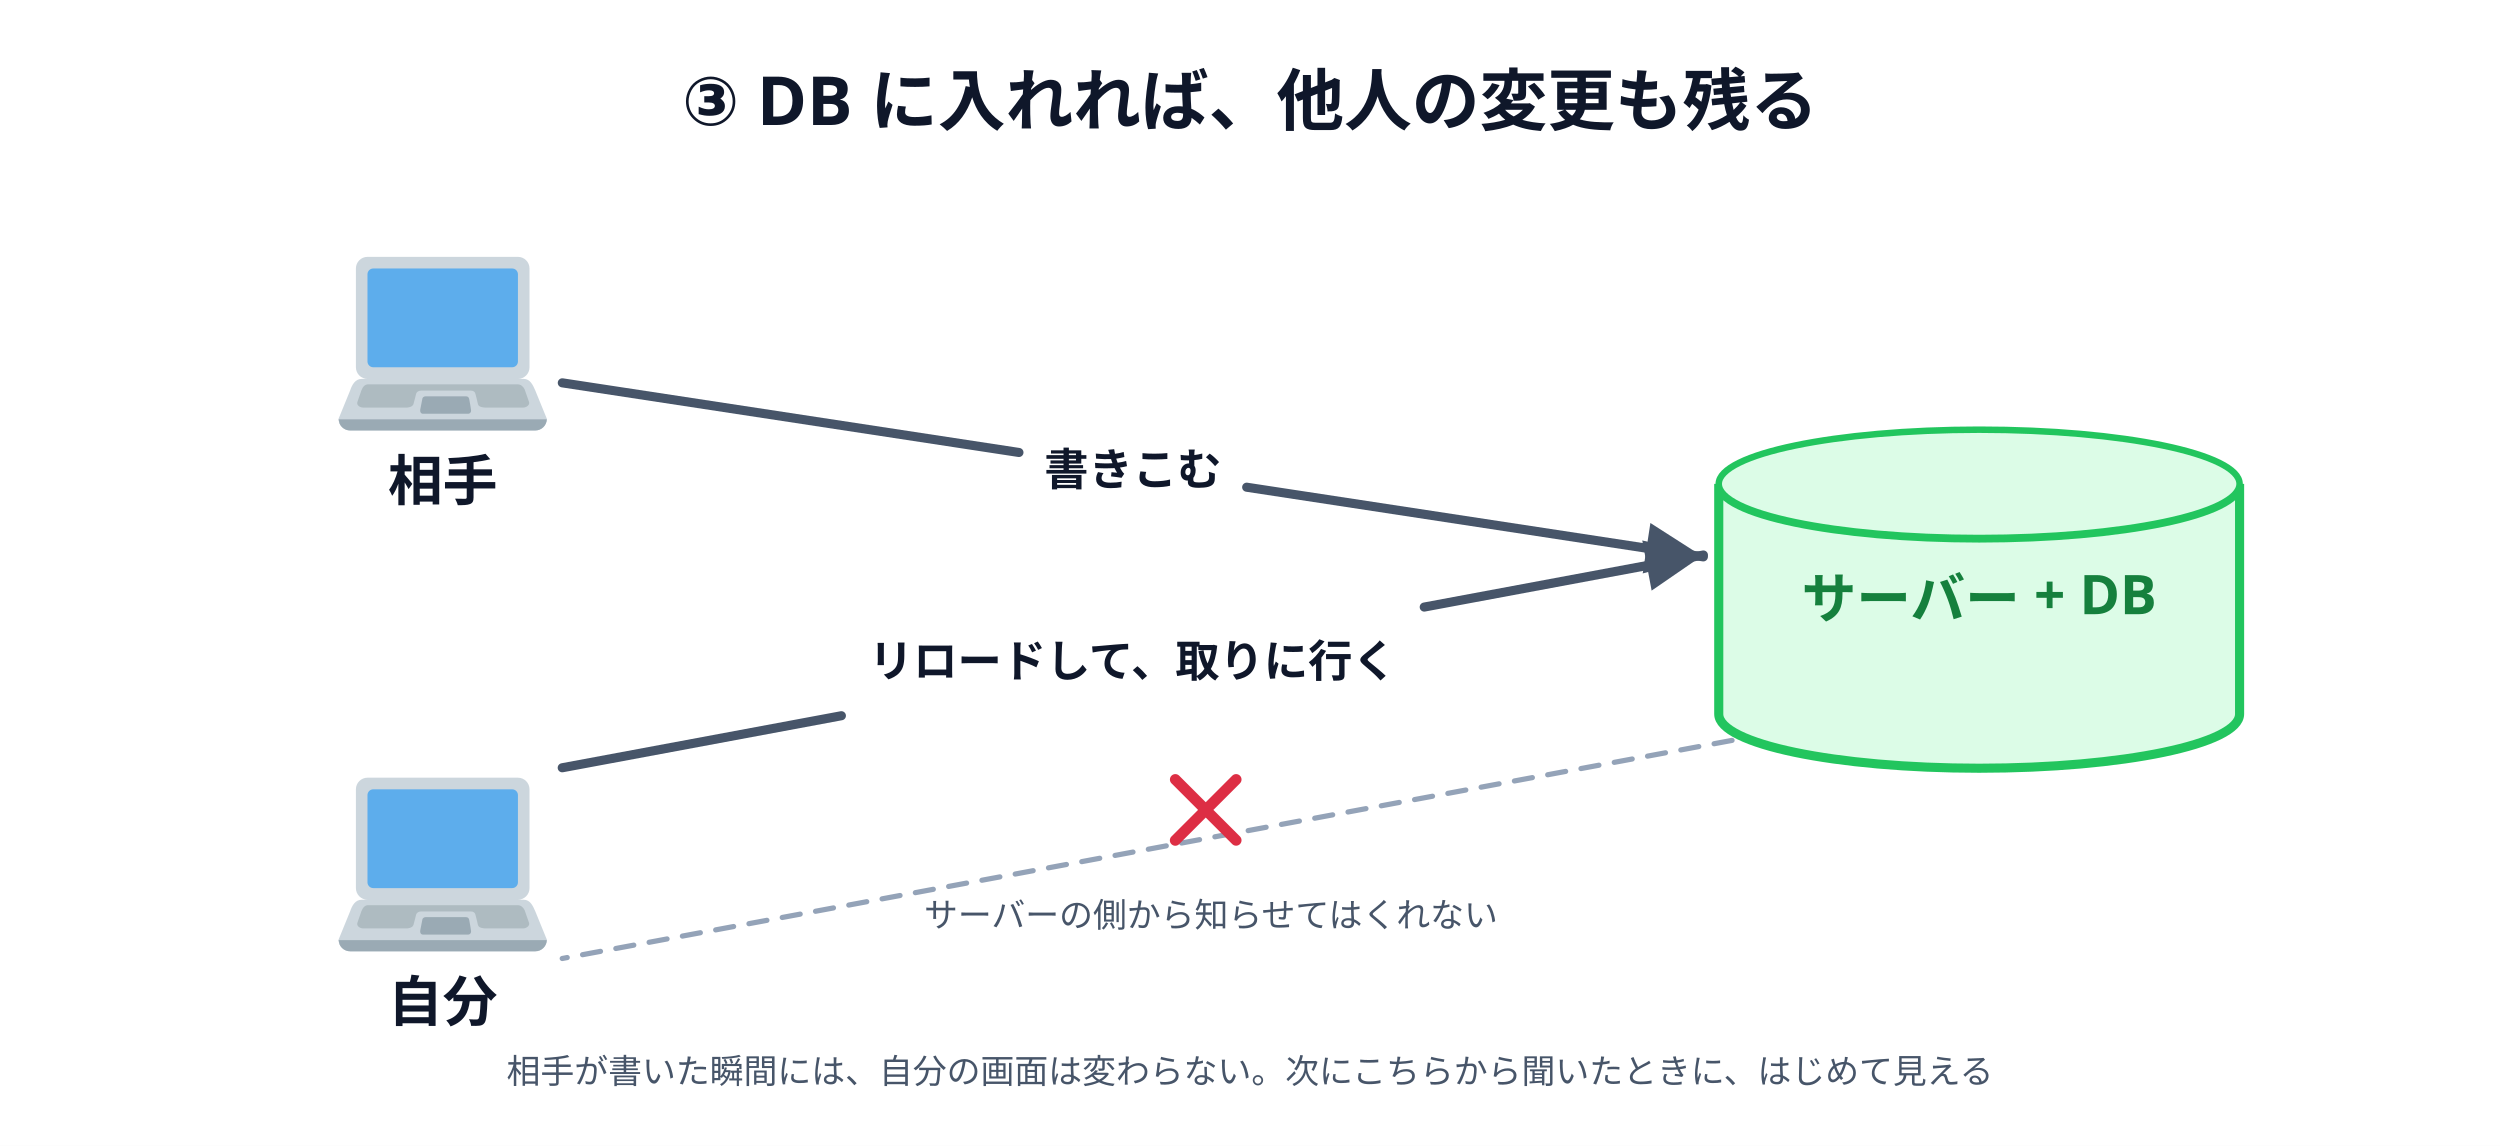
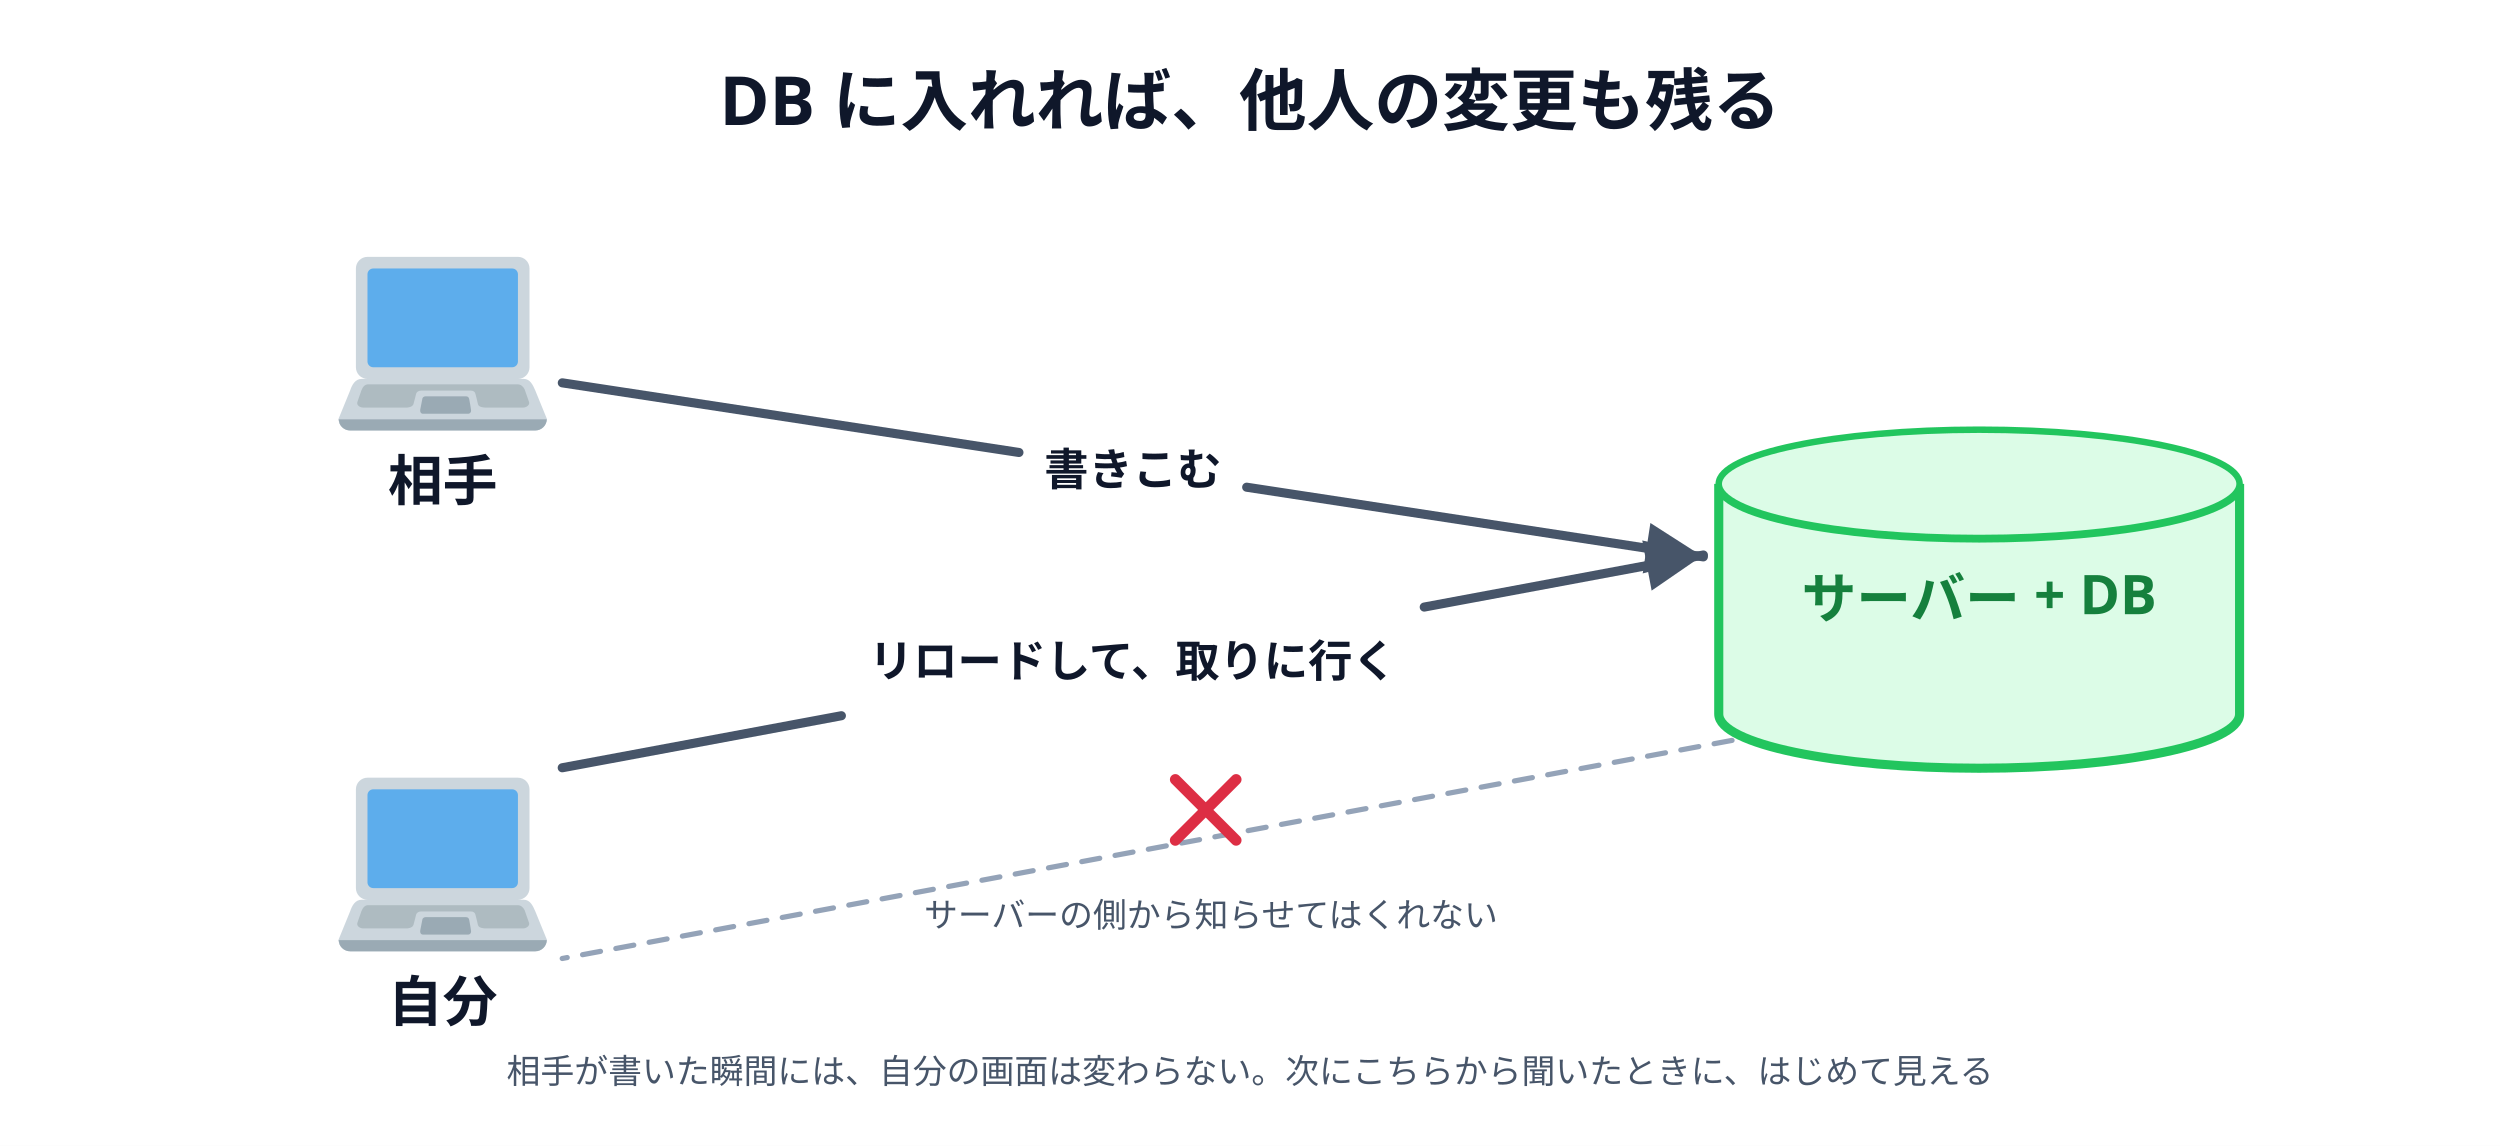
<svg xmlns="http://www.w3.org/2000/svg" width="960" height="440" viewBox="0 0 960 440" font-family="'Hiragino Sans','Noto Sans JP','Yu Gothic','Segoe UI',sans-serif">
  <defs>
    <marker id="aR" viewBox="0 0 10 10" refX="9" refY="5" markerWidth="7" markerHeight="7" orient="auto-start-reverse">
      <path d="M0 1 L9 5 L0 9 z" fill="#475569" />
    </marker>
    <marker id="aRsub" viewBox="0 0 10 10" refX="9" refY="5" markerWidth="7" markerHeight="7" orient="auto-start-reverse">
      <path d="M0 1 L9 5 L0 9 z" fill="#94a3b8" />
    </marker>
  </defs>
  <rect x="0" y="0" width="960" height="440" fill="#ffffff" />
-   <text x="480" y="48" text-anchor="middle" font-size="26" fill="#0f172a" font-weight="700">③ DB に入れれば、他人の変更も残る</text>
+   <text x="480" y="48" text-anchor="middle" font-size="26" fill="#0f172a" font-weight="700">DB に入れれば、他人の変更も残る</text>
  <svg x="130.0" y="85.3" width="80.0" height="80.0" viewBox="0 0 36 36">
    <path fill="#CCD6DD" d="M34 29.096c-.417-.963-.896-2.008-2-2.008h-1c1.104 0 2-.899 2-2.008V8.008C33 6.899 32.104 6 31 6H5c-1.104 0-2 .899-2 2.008V25.08c0 1.109.896 2.008 2 2.008H4c-1.104 0-1.667 1.004-2 2.008l-2 4.895C0 35.101.896 36 2 36h32c1.104 0 2-.899 2-2.008l-2-4.896z" />
    <path fill="#9AAAB4" d="M.008 34.075l.006.057.17.692C.5 35.516 1.192 36 2 36h32c1.076 0 1.947-.855 1.992-1.925H.008z" />
    <path fill="#5DADEC" d="M31 24.075c0 .555-.447 1.004-1 1.004H6c-.552 0-1-.449-1-1.004V9.013c0-.555.448-1.004 1-1.004h24c.553 0 1 .45 1 1.004v15.062z" />
    <path fill="#AEBBC1" d="M32.906 31.042l-.76-2.175c-.239-.46-.635-.837-1.188-.837H5.11c-.552 0-.906.408-1.156 1.036l-.688 1.977c-.219.596.448 1.004 1 1.004h7.578s.937-.047 1.103-.608c.192-.648.415-1.624.463-1.796.074-.264.388-.531.856-.531h8.578c.5 0 .746.253.811.566.042.204.312 1.141.438 1.782.111.571 1.221.586 1.221.586h6.594c.551 0 1.217-.471.998-1.004z" />
    <path fill="#9AAAB4" d="M22.375 33.113h-7.781c-.375 0-.538-.343-.484-.675.054-.331.359-1.793.383-1.963.023-.171.274-.375.524-.375h7.015c.297 0 .49.163.55.489.059.327.302 1.641.321 1.941.019.301-.169.583-.528.583z" />
  </svg>
  <text x="170" y="192.14" text-anchor="middle" font-size="21" fill="#0f172a" font-weight="700">相手</text>
  <path d="M660.0 185.8 A100.0 20.8 0 0 0 860.0 185.8 L860.0 274.2 A100.0 20.8 0 0 1 660.0 274.2 Z" fill="#dcfce7" stroke="#22c55e" stroke-width="3.5" />
  <ellipse cx="760.0" cy="185.8" rx="100.0" ry="20.8" fill="#dcfce7" stroke="#22c55e" stroke-width="2.5" />
  <text x="760" y="237.35" text-anchor="middle" font-size="21" fill="#15803d" font-weight="700">サーバー + DB</text>
  <svg x="130.0" y="285.3" width="80.0" height="80.0" viewBox="0 0 36 36">
    <path fill="#CCD6DD" d="M34 29.096c-.417-.963-.896-2.008-2-2.008h-1c1.104 0 2-.899 2-2.008V8.008C33 6.899 32.104 6 31 6H5c-1.104 0-2 .899-2 2.008V25.08c0 1.109.896 2.008 2 2.008H4c-1.104 0-1.667 1.004-2 2.008l-2 4.895C0 35.101.896 36 2 36h32c1.104 0 2-.899 2-2.008l-2-4.896z" />
    <path fill="#9AAAB4" d="M.008 34.075l.006.057.17.692C.5 35.516 1.192 36 2 36h32c1.076 0 1.947-.855 1.992-1.925H.008z" />
    <path fill="#5DADEC" d="M31 24.075c0 .555-.447 1.004-1 1.004H6c-.552 0-1-.449-1-1.004V9.013c0-.555.448-1.004 1-1.004h24c.553 0 1 .45 1 1.004v15.062z" />
    <path fill="#AEBBC1" d="M32.906 31.042l-.76-2.175c-.239-.46-.635-.837-1.188-.837H5.11c-.552 0-.906.408-1.156 1.036l-.688 1.977c-.219.596.448 1.004 1 1.004h7.578s.937-.047 1.103-.608c.192-.648.415-1.624.463-1.796.074-.264.388-.531.856-.531h8.578c.5 0 .746.253.811.566.042.204.312 1.141.438 1.782.111.571 1.221.586 1.221.586h6.594c.551 0 1.217-.471.998-1.004z" />
    <path fill="#9AAAB4" d="M22.375 33.113h-7.781c-.375 0-.538-.343-.484-.675.054-.331.359-1.793.383-1.963.023-.171.274-.375.524-.375h7.015c.297 0 .49.163.55.489.059.327.302 1.641.321 1.941.019.301-.169.583-.528.583z" />
  </svg>
  <text x="170" y="392.14" text-anchor="middle" font-size="21" fill="#0f172a" font-weight="700">自分</text>
  <path d="M215.93 147.01 L391.27 173.75" fill="none" stroke="#475569" stroke-width="3.5" stroke-linecap="round" stroke-linejoin="round" />
  <path d="M478.73 187.09 L654.07 213.84" fill="none" stroke="#475569" stroke-width="3.5" stroke-linecap="round" stroke-linejoin="round" marker-end="url(#aR)" />
  <text x="435" y="186.374" text-anchor="middle" font-size="17" fill="#0f172a" font-weight="600">書きこむ</text>
  <path d="M215.90 294.82 L323.09 274.84" fill="none" stroke="#475569" stroke-width="3.5" stroke-linecap="round" stroke-linejoin="round" />
  <path d="M546.91 233.11 L654.10 213.12" fill="none" stroke="#475569" stroke-width="3.5" stroke-linecap="round" stroke-linejoin="round" marker-end="url(#aR)" />
  <text x="435" y="259.923" text-anchor="middle" font-size="17" fill="#0f172a" font-weight="600">リロードして、取りに行く</text>
  <path d="M665.10 284.31 L215.90 368.06" fill="none" stroke="#94a3b8" stroke-width="2.0" stroke-linecap="round" stroke-linejoin="round" stroke-dasharray="7 6" />
  <svg x="448.0" y="296.0" width="30.0" height="30.0" viewBox="0 0 36 36">
    <path fill="#DD2E44" d="M21.533 18.002L33.768 5.768c.976-.976.976-2.559 0-3.535-.977-.977-2.559-.977-3.535 0L17.998 14.467 5.764 2.233c-.976-.977-2.56-.977-3.535 0-.977.976-.977 2.559 0 3.535l12.234 12.234L2.201 30.265c-.977.977-.977 2.559 0 3.535.488.488 1.128.732 1.768.732s1.28-.244 1.768-.732l12.262-12.263 12.234 12.234c.488.488 1.128.732 1.768.732.64 0 1.279-.244 1.768-.732.976-.977.976-2.559 0-3.535L21.533 18.002z" />
  </svg>
  <text x="465" y="356" text-anchor="middle" font-size="13" fill="#475569" font-weight="400">サーバーの側から知らせてはくれない</text>
  <text x="480" y="416" text-anchor="middle" font-size="13" fill="#475569" font-weight="400">相手が書いた瞬間には、自分の画面は変わらない。次にこちらから聞いたときに、はじめて見える</text>
</svg>
